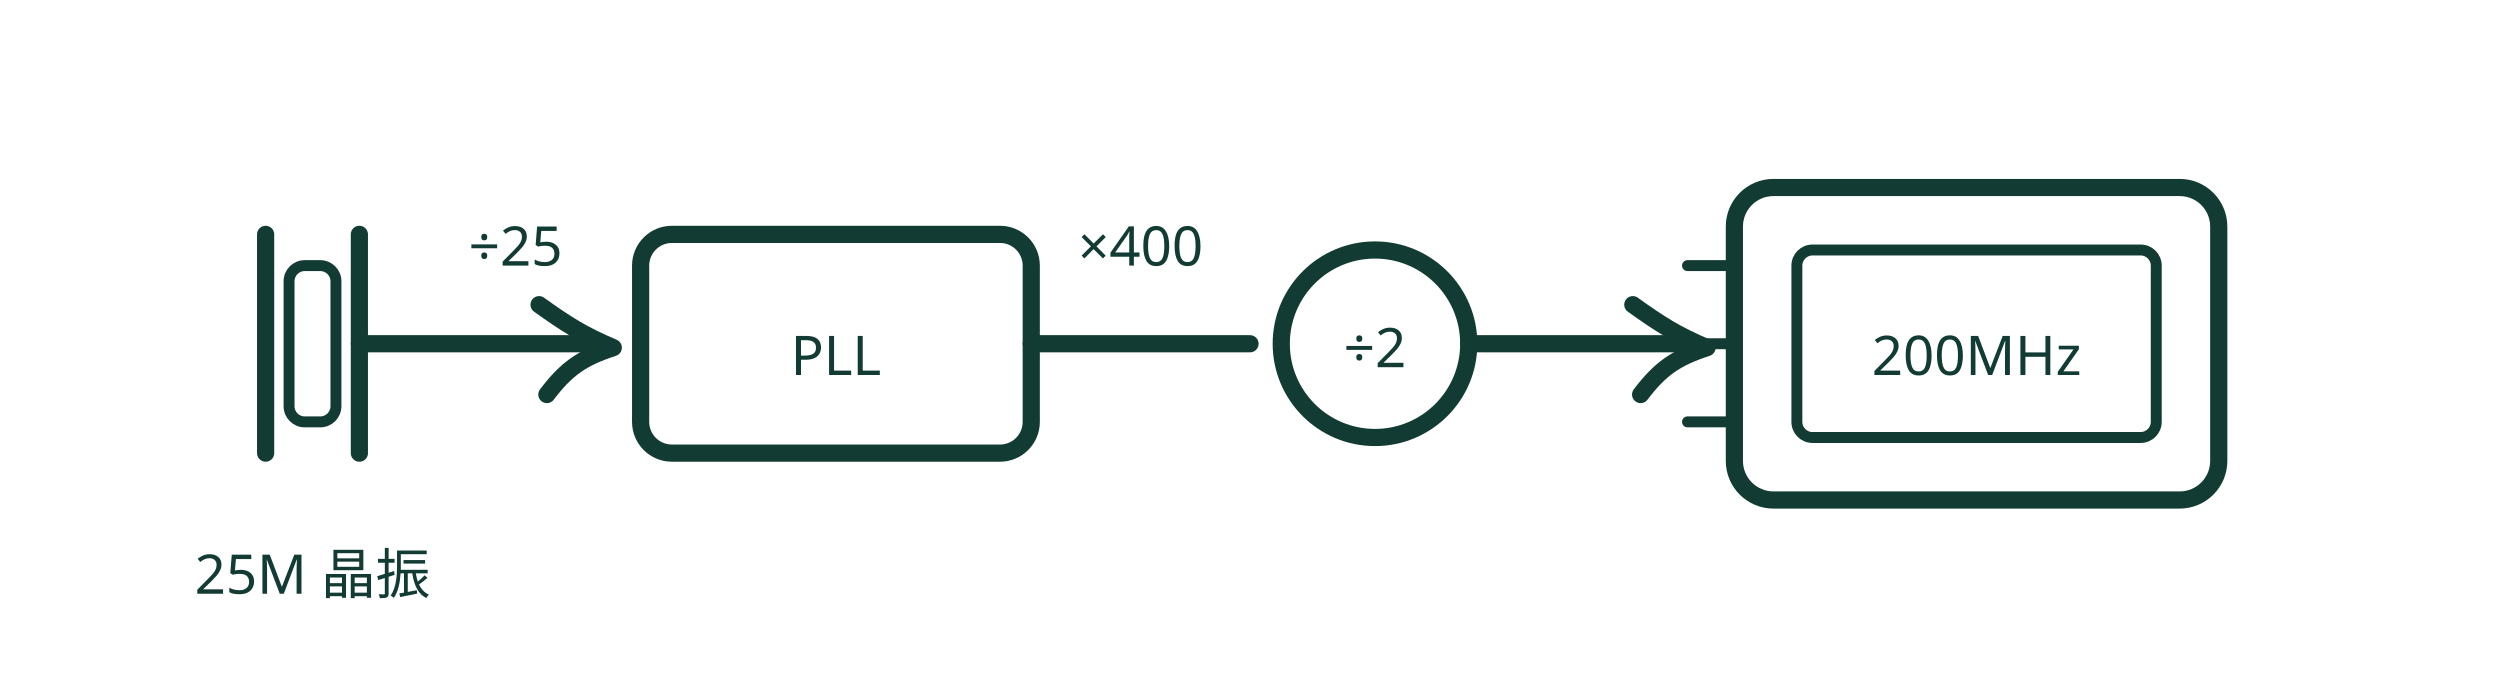
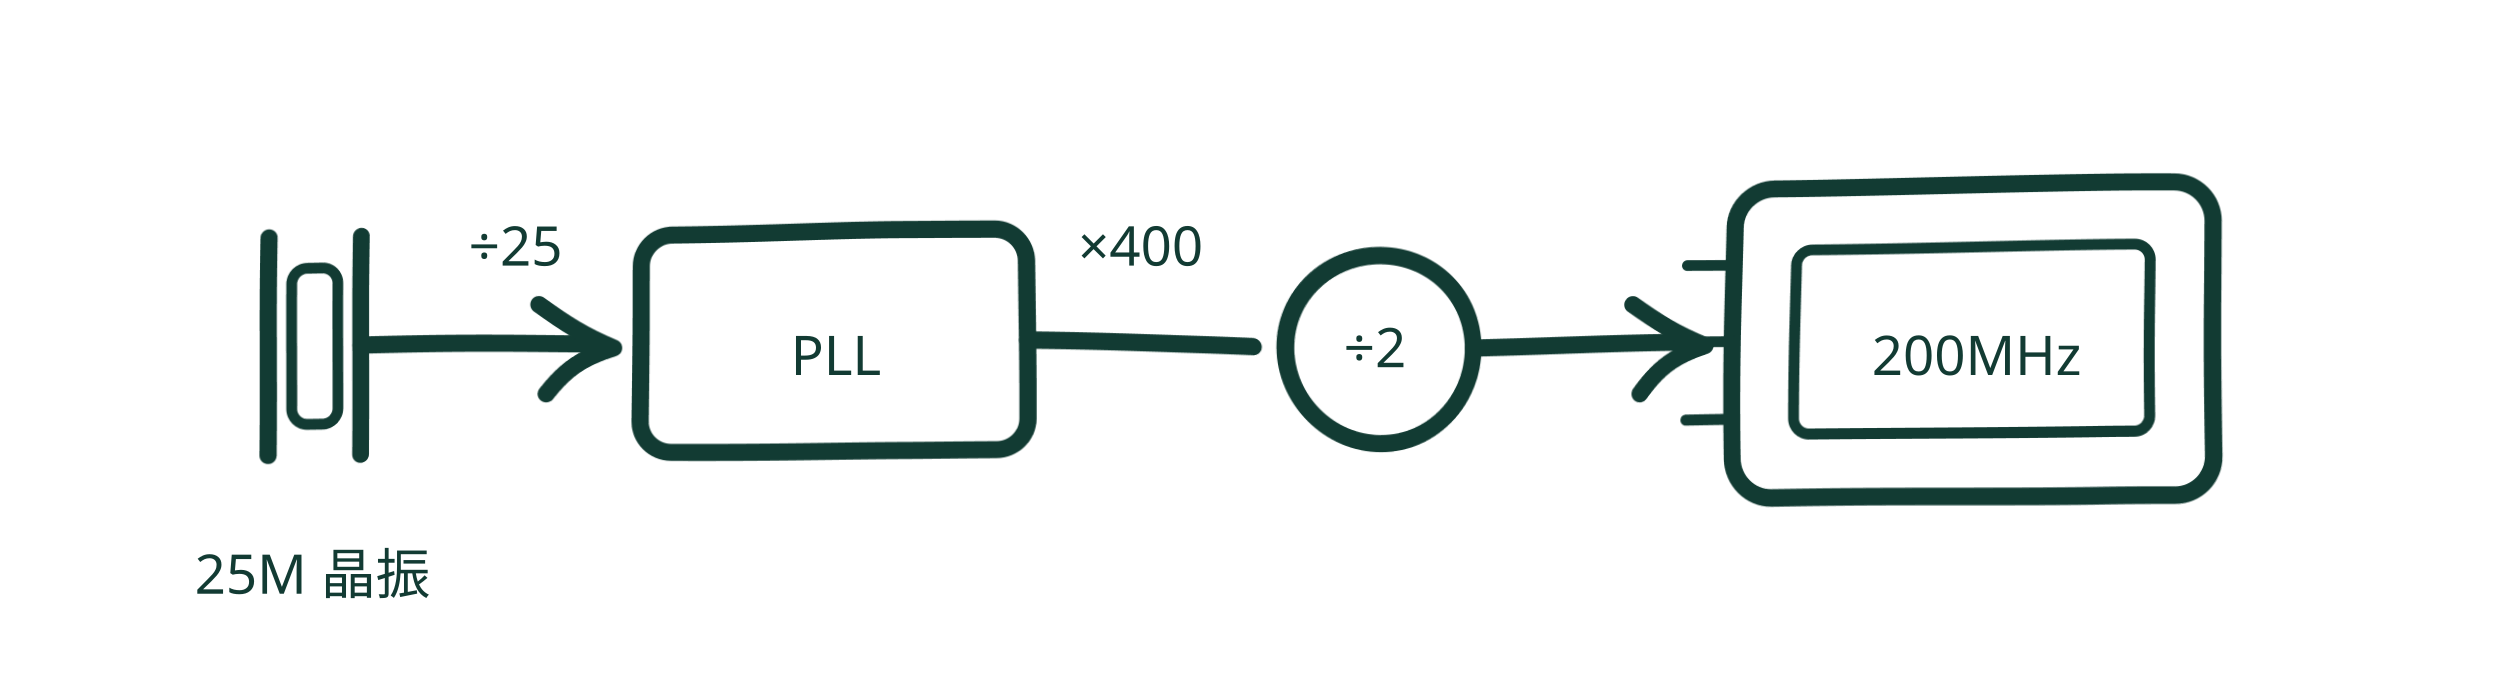
<svg xmlns="http://www.w3.org/2000/svg" viewBox="0 0 320 88" role="img" aria-label="25M 晶振经 ÷25 ×400 ÷2 倍频分频得到 200MHz 主频" fill="none" stroke="var(--cover-ink, #123b33)" stroke-linecap="round" stroke-linejoin="round">
-   <path d="M34 30 L34 58 M46 30 L46 58" stroke-width="2.2" />
-   <rect x="37" y="34" width="6" height="20" rx="2" stroke-width="1.4" />
-   <path d="M46 44 C 60 44, 64 44, 76 44" stroke-width="2.2" />
-   <path d="M69 39 C 72.5 41.5, 74.5 42.8, 78.5 44.5 C 74.5 45.8, 72.5 47.2, 70 50.5" stroke-width="2.2" />
+   <defs>
+     <filter id="hw-gd32-01-rcu-clock" x="-5%" y="-5%" width="110%" height="110%">
+       <feTurbulence type="fractalNoise" baseFrequency="0.013" numOctaves="2" seed="63" result="n" />
+       <feDisplacementMap in="SourceGraphic" in2="n" scale="3.2" />
+     </filter>
+   </defs>
+   <g filter="url(#hw-gd32-01-rcu-clock)">
+     <path d="M34 30 L34 58 M46 30 L46 58" stroke-width="2.2" />
+     <rect x="37" y="34" width="6" height="20" rx="2" stroke-width="1.4" />
+     <path d="M46 44 C 60 44, 64 44, 76 44" stroke-width="2.2" />
+     <path d="M69 39 C 72.5 41.5, 74.5 42.8, 78.5 44.5 C 74.5 45.8, 72.5 47.2, 70 50.5" stroke-width="2.2" />
+     <rect x="82" y="30" width="50" height="28" rx="4" stroke-width="2.2" />
+     <path d="M132 44 L 160 44" stroke-width="2.2" />
+     <circle cx="176" cy="44" r="12" stroke-width="2.2" />
+     <path d="M188 44 L 216 44" stroke-width="2.2" />
+     <path d="M209 39 C 212.5 41.5, 214.5 42.8, 218.5 44.5 C 214.5 45.8, 212.5 47.2, 210 50.5" stroke-width="2.2" />
+     <rect x="222" y="24" width="62" height="40" rx="5" stroke-width="2.2" />
+     <rect x="230" y="32" width="46" height="24" rx="2" stroke-width="1.4" />
+     <path d="M222 34 L216 34 M222 44 L216 44 M222 54 L216 54" stroke-width="1.4" />
+   </g>
  <text x="66" y="34" font-family="sans-serif" font-size="7" fill="var(--cover-ink, #123b33)" stroke="none" text-anchor="middle">÷25</text>
-   <rect x="82" y="30" width="50" height="28" rx="4" stroke-width="2.2" />
  <text x="107" y="48" font-family="sans-serif" font-size="7" fill="var(--cover-ink, #123b33)" stroke="none" text-anchor="middle">PLL</text>
-   <path d="M132 44 L 160 44" stroke-width="2.2" />
  <text x="146" y="34" font-family="sans-serif" font-size="7" fill="var(--cover-ink, #123b33)" stroke="none" text-anchor="middle">×400</text>
-   <circle cx="176" cy="44" r="12" stroke-width="2.2" />
  <text x="176" y="47" font-family="sans-serif" font-size="7" fill="var(--cover-ink, #123b33)" stroke="none" text-anchor="middle">÷2</text>
-   <path d="M188 44 L 216 44" stroke-width="2.2" />
-   <path d="M209 39 C 212.5 41.5, 214.5 42.8, 218.5 44.5 C 214.5 45.8, 212.5 47.2, 210 50.5" stroke-width="2.2" />
-   <rect x="222" y="24" width="62" height="40" rx="5" stroke-width="2.2" />
-   <rect x="230" y="32" width="46" height="24" rx="2" stroke-width="1.4" />
  <text x="253" y="48" font-family="sans-serif" font-size="7" fill="var(--cover-ink, #123b33)" stroke="none" text-anchor="middle">200MHz</text>
-   <path d="M222 34 L216 34 M222 44 L216 44 M222 54 L216 54" stroke-width="1.4" />
  <text x="40" y="76" font-family="sans-serif" font-size="7" fill="var(--cover-ink, #123b33)" stroke="none" text-anchor="middle">25M 晶振</text>
</svg>
